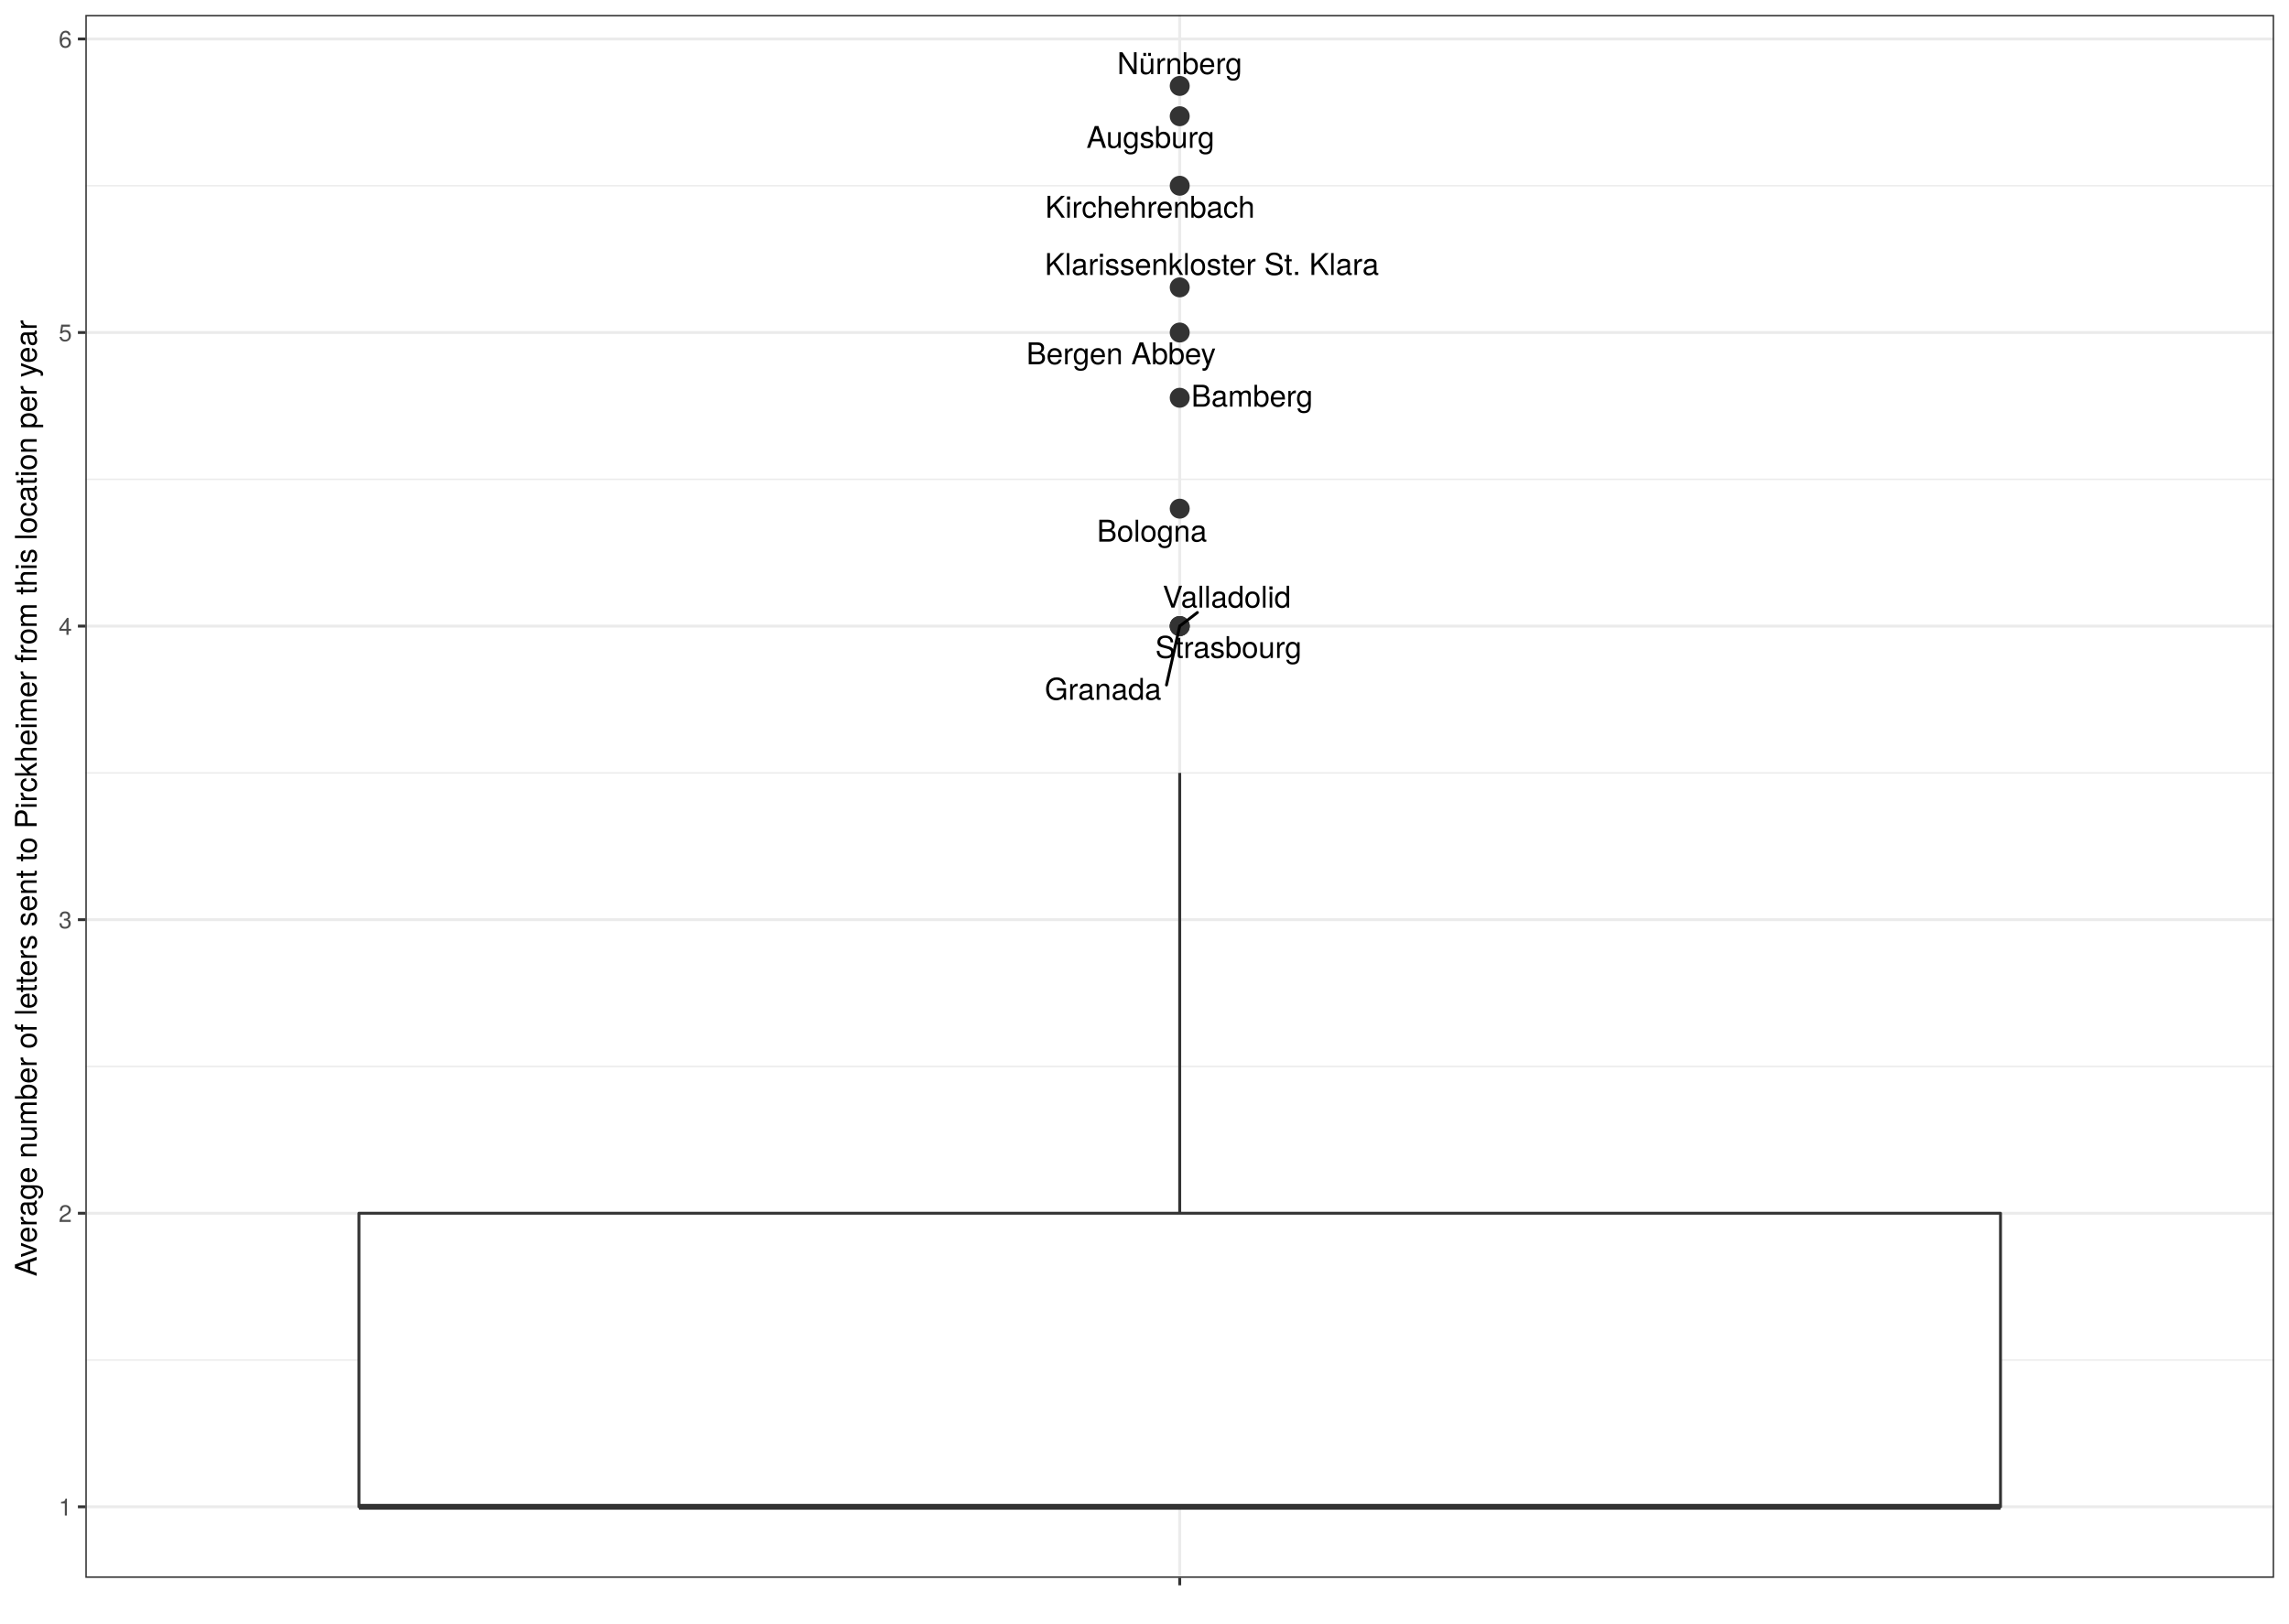
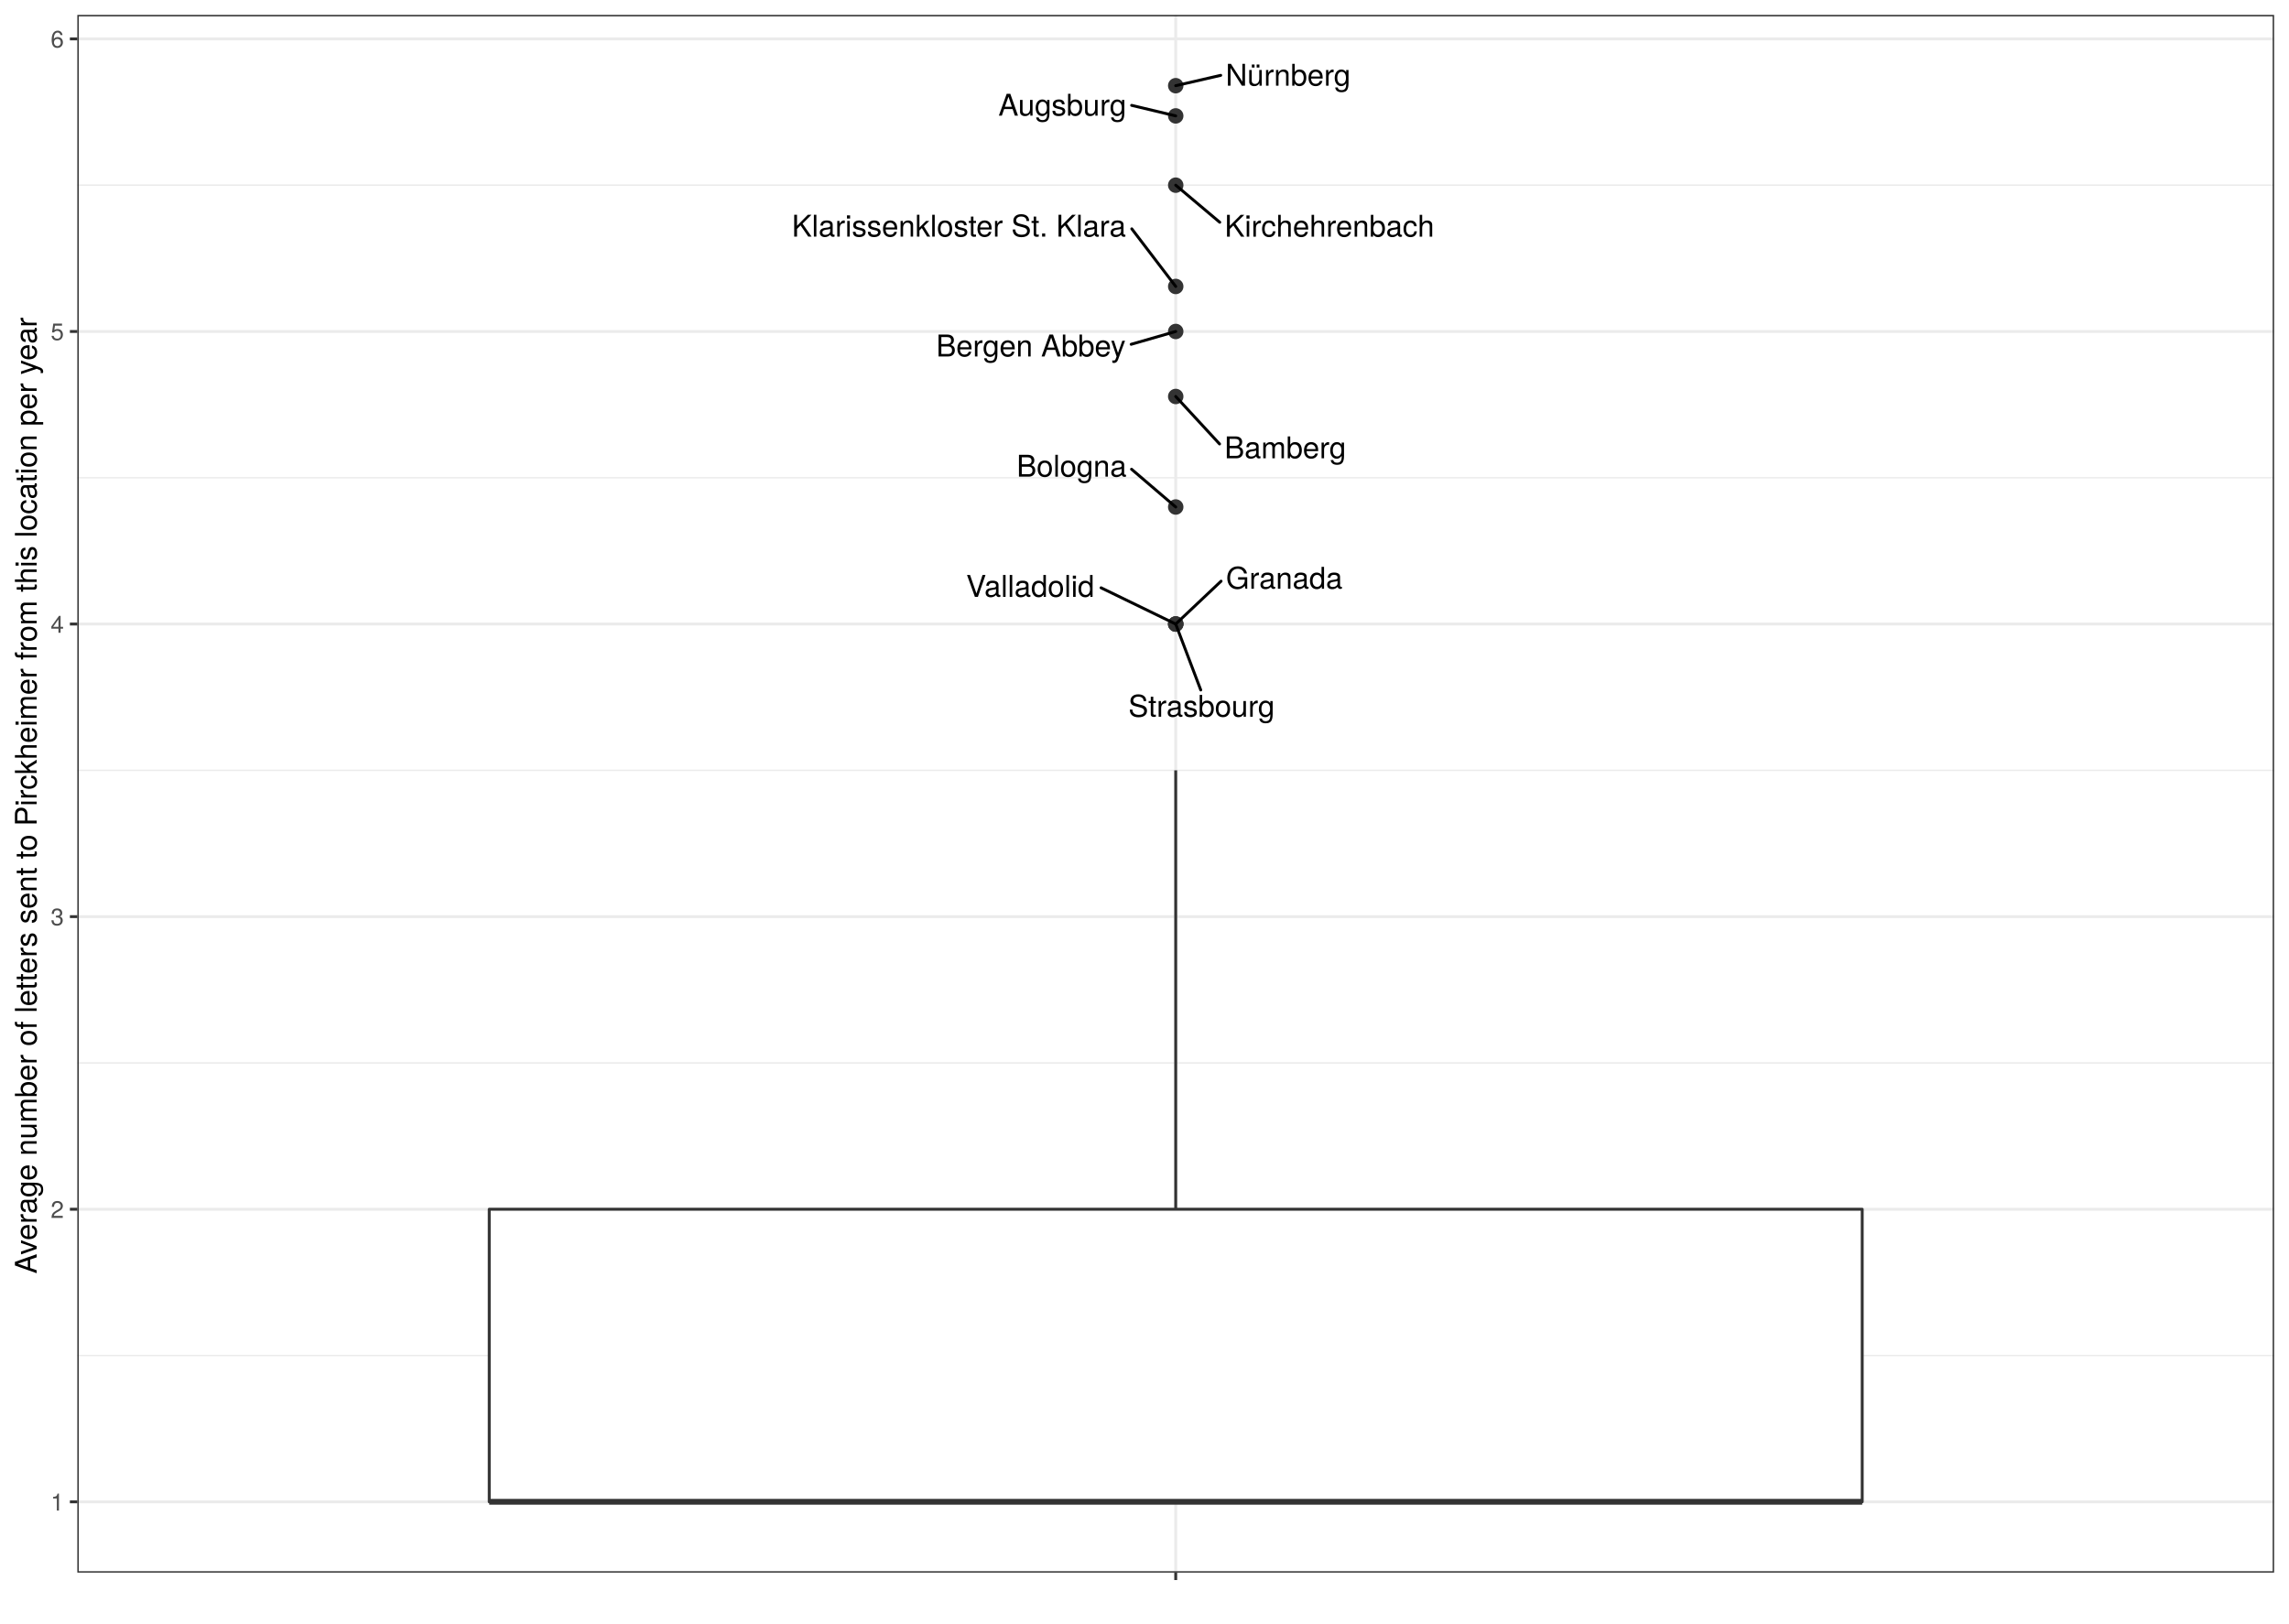
<svg xmlns="http://www.w3.org/2000/svg" viewBox="0 0 842.40 597.60">
  <defs>
    <style type="text/css">
-     line, polyline, path, rect, circle {
+     line, polyline, polygon, path, rect, circle {
      fill: none;
      stroke: #000000;
      stroke-linecap: round;
      stroke-linejoin: round;
      stroke-miterlimit: 10.00;
    }
  </style>
  </defs>
  <rect width="100%" height="100%" style="stroke: none; fill: #FFFFFF;" />
-   <rect x="-0.00" y="-0.00" width="842.40" height="597.60" style="stroke-width: 1.07; stroke: #FFFFFF; fill: #FFFFFF;" />
+   <rect x="0.00" y="-0" width="842.40" height="597.60" style="stroke-width: 1.07; stroke: #FFFFFF; fill: #FFFFFF;" />
  <defs>
-     <clipPath id="cpMzEuNDA2NXw4MzYuOTIxfDU4MC43ODN8NS40Nzk0NQ==">
-       <rect x="31.41" y="5.48" width="805.51" height="575.30" />
+     <clipPath id="cpMjguNDZ8ODM2LjkyfDU3OC44Nnw1LjQ4">
+       <rect x="28.46" y="5.48" width="808.46" height="573.38" />
    </clipPath>
  </defs>
-   <rect x="31.41" y="5.48" width="805.51" height="575.30" style="stroke-width: 1.07; stroke: none; fill: #FFFFFF;" clip-path="url(#cpMzEuNDA2NXw4MzYuOTIxfDU4MC43ODN8NS40Nzk0NQ==)" />
-   <polyline points="31.41,500.60 836.92,500.60 " style="stroke-width: 0.53; stroke: #EBEBEB; stroke-linecap: butt;" clip-path="url(#cpMzEuNDA2NXw4MzYuOTIxfDU4MC43ODN8NS40Nzk0NQ==)" />
-   <polyline points="31.41,392.54 836.92,392.54 " style="stroke-width: 0.53; stroke: #EBEBEB; stroke-linecap: butt;" clip-path="url(#cpMzEuNDA2NXw4MzYuOTIxfDU4MC43ODN8NS40Nzk0NQ==)" />
-   <polyline points="31.41,284.49 836.92,284.49 " style="stroke-width: 0.53; stroke: #EBEBEB; stroke-linecap: butt;" clip-path="url(#cpMzEuNDA2NXw4MzYuOTIxfDU4MC43ODN8NS40Nzk0NQ==)" />
-   <polyline points="31.41,176.43 836.92,176.43 " style="stroke-width: 0.53; stroke: #EBEBEB; stroke-linecap: butt;" clip-path="url(#cpMzEuNDA2NXw4MzYuOTIxfDU4MC43ODN8NS40Nzk0NQ==)" />
-   <polyline points="31.41,68.37 836.92,68.37 " style="stroke-width: 0.53; stroke: #EBEBEB; stroke-linecap: butt;" clip-path="url(#cpMzEuNDA2NXw4MzYuOTIxfDU4MC43ODN8NS40Nzk0NQ==)" />
-   <polyline points="31.41,554.63 836.92,554.63 " style="stroke-width: 1.07; stroke: #EBEBEB; stroke-linecap: butt;" clip-path="url(#cpMzEuNDA2NXw4MzYuOTIxfDU4MC43ODN8NS40Nzk0NQ==)" />
-   <polyline points="31.41,446.57 836.92,446.57 " style="stroke-width: 1.07; stroke: #EBEBEB; stroke-linecap: butt;" clip-path="url(#cpMzEuNDA2NXw4MzYuOTIxfDU4MC43ODN8NS40Nzk0NQ==)" />
-   <polyline points="31.41,338.52 836.92,338.52 " style="stroke-width: 1.07; stroke: #EBEBEB; stroke-linecap: butt;" clip-path="url(#cpMzEuNDA2NXw4MzYuOTIxfDU4MC43ODN8NS40Nzk0NQ==)" />
-   <polyline points="31.41,230.46 836.92,230.46 " style="stroke-width: 1.07; stroke: #EBEBEB; stroke-linecap: butt;" clip-path="url(#cpMzEuNDA2NXw4MzYuOTIxfDU4MC43ODN8NS40Nzk0NQ==)" />
-   <polyline points="31.41,122.40 836.92,122.40 " style="stroke-width: 1.07; stroke: #EBEBEB; stroke-linecap: butt;" clip-path="url(#cpMzEuNDA2NXw4MzYuOTIxfDU4MC43ODN8NS40Nzk0NQ==)" />
-   <polyline points="31.41,14.34 836.92,14.34 " style="stroke-width: 1.07; stroke: #EBEBEB; stroke-linecap: butt;" clip-path="url(#cpMzEuNDA2NXw4MzYuOTIxfDU4MC43ODN8NS40Nzk0NQ==)" />
-   <polyline points="434.16,580.78 434.16,5.48 " style="stroke-width: 1.07; stroke: #EBEBEB; stroke-linecap: butt;" clip-path="url(#cpMzEuNDA2NXw4MzYuOTIxfDU4MC43ODN8NS40Nzk0NQ==)" />
-   <circle cx="434.16" cy="31.63" r="2.49pt" style="stroke-width: 0.71; stroke: #333333; fill: #333333;" clip-path="url(#cpMzEuNDA2NXw4MzYuOTIxfDU4MC43ODN8NS40Nzk0NQ==)" />
-   <circle cx="434.16" cy="42.78" r="2.49pt" style="stroke-width: 0.71; stroke: #333333; fill: #333333;" clip-path="url(#cpMzEuNDA2NXw4MzYuOTIxfDU4MC43ODN8NS40Nzk0NQ==)" />
-   <circle cx="434.16" cy="146.41" r="2.49pt" style="stroke-width: 0.71; stroke: #333333; fill: #333333;" clip-path="url(#cpMzEuNDA2NXw4MzYuOTIxfDU4MC43ODN8NS40Nzk0NQ==)" />
-   <circle cx="434.16" cy="122.40" r="2.49pt" style="stroke-width: 0.71; stroke: #333333; fill: #333333;" clip-path="url(#cpMzEuNDA2NXw4MzYuOTIxfDU4MC43ODN8NS40Nzk0NQ==)" />
-   <circle cx="434.16" cy="105.78" r="2.49pt" style="stroke-width: 0.71; stroke: #333333; fill: #333333;" clip-path="url(#cpMzEuNDA2NXw4MzYuOTIxfDU4MC43ODN8NS40Nzk0NQ==)" />
-   <circle cx="434.16" cy="187.23" r="2.49pt" style="stroke-width: 0.71; stroke: #333333; fill: #333333;" clip-path="url(#cpMzEuNDA2NXw4MzYuOTIxfDU4MC43ODN8NS40Nzk0NQ==)" />
-   <circle cx="434.16" cy="230.46" r="2.49pt" style="stroke-width: 0.71; stroke: #333333; fill: #333333;" clip-path="url(#cpMzEuNDA2NXw4MzYuOTIxfDU4MC43ODN8NS40Nzk0NQ==)" />
-   <circle cx="434.16" cy="68.37" r="2.49pt" style="stroke-width: 0.71; stroke: #333333; fill: #333333;" clip-path="url(#cpMzEuNDA2NXw4MzYuOTIxfDU4MC43ODN8NS40Nzk0NQ==)" />
-   <circle cx="434.16" cy="230.46" r="2.49pt" style="stroke-width: 0.71; stroke: #333333; fill: #333333;" clip-path="url(#cpMzEuNDA2NXw4MzYuOTIxfDU4MC43ODN8NS40Nzk0NQ==)" />
-   <circle cx="434.16" cy="230.46" r="2.49pt" style="stroke-width: 0.71; stroke: #333333; fill: #333333;" clip-path="url(#cpMzEuNDA2NXw4MzYuOTIxfDU4MC43ODN8NS40Nzk0NQ==)" />
-   <line x1="434.16" y1="446.57" x2="434.16" y2="284.49" style="stroke-width: 1.07; stroke: #333333; stroke-linecap: butt;" clip-path="url(#cpMzEuNDA2NXw4MzYuOTIxfDU4MC43ODN8NS40Nzk0NQ==)" />
-   <line x1="434.16" y1="554.63" x2="434.16" y2="554.63" style="stroke-width: 1.07; stroke: #333333; stroke-linecap: butt;" clip-path="url(#cpMzEuNDA2NXw4MzYuOTIxfDU4MC43ODN8NS40Nzk0NQ==)" />
-   <polyline points="132.10,446.57 132.10,554.63 736.23,554.63 736.23,446.57 132.10,446.57 " style="stroke-width: 1.07; stroke: #333333; fill: #FFFFFF;" clip-path="url(#cpMzEuNDA2NXw4MzYuOTIxfDU4MC43ODN8NS40Nzk0NQ==)" />
-   <line x1="132.10" y1="554.63" x2="736.23" y2="554.63" style="stroke-width: 2.13; stroke: #333333; stroke-linecap: butt;" clip-path="url(#cpMzEuNDA2NXw4MzYuOTIxfDU4MC43ODN8NS40Nzk0NQ==)" />
-   <g clip-path="url(#cpMzEuNDA2NXw4MzYuOTIxfDU4MC43ODN8NS40Nzk0NQ==)">
-     <text x="411.14" y="27.28" style="font-size: 11.04px; font-family: TeX Gyre Heros;" textLength="46.04px" lengthAdjust="spacingAndGlyphs">Nürnberg</text>
+   <rect x="28.46" y="5.48" width="808.46" height="573.38" style="stroke-width: 1.07; stroke: none; fill: #FFFFFF;" clip-path="url(#cpMjguNDZ8ODM2LjkyfDU3OC44Nnw1LjQ4)" />
+   <polyline points="28.46,498.94 836.92,498.94 " style="stroke-width: 0.53; stroke: #EBEBEB; stroke-linecap: butt;" clip-path="url(#cpMjguNDZ8ODM2LjkyfDU3OC44Nnw1LjQ4)" />
+   <polyline points="28.46,391.25 836.92,391.25 " style="stroke-width: 0.53; stroke: #EBEBEB; stroke-linecap: butt;" clip-path="url(#cpMjguNDZ8ODM2LjkyfDU3OC44Nnw1LjQ4)" />
+   <polyline points="28.46,283.55 836.92,283.55 " style="stroke-width: 0.53; stroke: #EBEBEB; stroke-linecap: butt;" clip-path="url(#cpMjguNDZ8ODM2LjkyfDU3OC44Nnw1LjQ4)" />
+   <polyline points="28.46,175.86 836.92,175.86 " style="stroke-width: 0.53; stroke: #EBEBEB; stroke-linecap: butt;" clip-path="url(#cpMjguNDZ8ODM2LjkyfDU3OC44Nnw1LjQ4)" />
+   <polyline points="28.46,68.16 836.92,68.16 " style="stroke-width: 0.53; stroke: #EBEBEB; stroke-linecap: butt;" clip-path="url(#cpMjguNDZ8ODM2LjkyfDU3OC44Nnw1LjQ4)" />
+   <polyline points="28.46,552.79 836.92,552.79 " style="stroke-width: 1.07; stroke: #EBEBEB; stroke-linecap: butt;" clip-path="url(#cpMjguNDZ8ODM2LjkyfDU3OC44Nnw1LjQ4)" />
+   <polyline points="28.46,445.10 836.92,445.10 " style="stroke-width: 1.07; stroke: #EBEBEB; stroke-linecap: butt;" clip-path="url(#cpMjguNDZ8ODM2LjkyfDU3OC44Nnw1LjQ4)" />
+   <polyline points="28.46,337.40 836.92,337.40 " style="stroke-width: 1.07; stroke: #EBEBEB; stroke-linecap: butt;" clip-path="url(#cpMjguNDZ8ODM2LjkyfDU3OC44Nnw1LjQ4)" />
+   <polyline points="28.46,229.70 836.92,229.70 " style="stroke-width: 1.07; stroke: #EBEBEB; stroke-linecap: butt;" clip-path="url(#cpMjguNDZ8ODM2LjkyfDU3OC44Nnw1LjQ4)" />
+   <polyline points="28.46,122.01 836.92,122.01 " style="stroke-width: 1.07; stroke: #EBEBEB; stroke-linecap: butt;" clip-path="url(#cpMjguNDZ8ODM2LjkyfDU3OC44Nnw1LjQ4)" />
+   <polyline points="28.46,14.31 836.92,14.31 " style="stroke-width: 1.07; stroke: #EBEBEB; stroke-linecap: butt;" clip-path="url(#cpMjguNDZ8ODM2LjkyfDU3OC44Nnw1LjQ4)" />
+   <polyline points="432.69,578.86 432.69,5.48 " style="stroke-width: 1.07; stroke: #EBEBEB; stroke-linecap: butt;" clip-path="url(#cpMjguNDZ8ODM2LjkyfDU3OC44Nnw1LjQ4)" />
+   <circle cx="432.69" cy="31.54" r="2.49" style="stroke-width: 0.71; stroke: #333333; fill: #333333;" clip-path="url(#cpMjguNDZ8ODM2LjkyfDU3OC44Nnw1LjQ4)" />
+   <circle cx="432.69" cy="42.66" r="2.49" style="stroke-width: 0.71; stroke: #333333; fill: #333333;" clip-path="url(#cpMjguNDZ8ODM2LjkyfDU3OC44Nnw1LjQ4)" />
+   <circle cx="432.69" cy="145.94" r="2.49" style="stroke-width: 0.71; stroke: #333333; fill: #333333;" clip-path="url(#cpMjguNDZ8ODM2LjkyfDU3OC44Nnw1LjQ4)" />
+   <circle cx="432.69" cy="122.01" r="2.49" style="stroke-width: 0.71; stroke: #333333; fill: #333333;" clip-path="url(#cpMjguNDZ8ODM2LjkyfDU3OC44Nnw1LjQ4)" />
+   <circle cx="432.69" cy="105.44" r="2.49" style="stroke-width: 0.71; stroke: #333333; fill: #333333;" clip-path="url(#cpMjguNDZ8ODM2LjkyfDU3OC44Nnw1LjQ4)" />
+   <circle cx="432.69" cy="186.62" r="2.49" style="stroke-width: 0.71; stroke: #333333; fill: #333333;" clip-path="url(#cpMjguNDZ8ODM2LjkyfDU3OC44Nnw1LjQ4)" />
+   <circle cx="432.69" cy="229.70" r="2.49" style="stroke-width: 0.71; stroke: #333333; fill: #333333;" clip-path="url(#cpMjguNDZ8ODM2LjkyfDU3OC44Nnw1LjQ4)" />
+   <circle cx="432.69" cy="68.16" r="2.49" style="stroke-width: 0.71; stroke: #333333; fill: #333333;" clip-path="url(#cpMjguNDZ8ODM2LjkyfDU3OC44Nnw1LjQ4)" />
+   <circle cx="432.69" cy="229.70" r="2.49" style="stroke-width: 0.71; stroke: #333333; fill: #333333;" clip-path="url(#cpMjguNDZ8ODM2LjkyfDU3OC44Nnw1LjQ4)" />
+   <circle cx="432.69" cy="229.70" r="2.49" style="stroke-width: 0.71; stroke: #333333; fill: #333333;" clip-path="url(#cpMjguNDZ8ODM2LjkyfDU3OC44Nnw1LjQ4)" />
+   <line x1="432.69" y1="445.10" x2="432.69" y2="283.55" style="stroke-width: 1.07; stroke: #333333; stroke-linecap: butt;" clip-path="url(#cpMjguNDZ8ODM2LjkyfDU3OC44Nnw1LjQ4)" />
+   <line x1="432.69" y1="552.79" x2="432.69" y2="552.79" style="stroke-width: 1.07; stroke: #333333; stroke-linecap: butt;" clip-path="url(#cpMjguNDZ8ODM2LjkyfDU3OC44Nnw1LjQ4)" />
+   <polygon points="180.05,445.10 180.05,552.79 685.33,552.79 685.33,445.10 180.05,445.10 " style="stroke-width: 1.07; stroke: #333333; fill: #FFFFFF;" clip-path="url(#cpMjguNDZ8ODM2LjkyfDU3OC44Nnw1LjQ4)" />
+   <line x1="180.05" y1="552.79" x2="685.33" y2="552.79" style="stroke-width: 2.13; stroke: #333333; stroke-linecap: butt;" clip-path="url(#cpMjguNDZ8ODM2LjkyfDU3OC44Nnw1LjQ4)" />
+   <line x1="449.25" y1="27.73" x2="432.69" y2="31.54" style="stroke-width: 1.07;" clip-path="url(#cpMjguNDZ8ODM2LjkyfDU3OC44Nnw1LjQ4)" />
+   <g clip-path="url(#cpMjguNDZ8ODM2LjkyfDU3OC44Nnw1LjQ4)">
+     <text x="451.05" y="31.54" style="font-size: 11.04px; font-family: TeX Gyre Heros;" textLength="46.01px" lengthAdjust="spacingAndGlyphs">Nürnberg</text>
  </g>
-   <g clip-path="url(#cpMzEuNDA2NXw4MzYuOTIxfDU4MC43ODN8NS40Nzk0NQ==)">
-     <text x="399.84" y="54.44" style="font-size: 11.04px; font-family: TeX Gyre Heros;" textLength="47.28px" lengthAdjust="spacingAndGlyphs">Augsburg</text>
+   <line x1="416.47" y1="38.78" x2="432.69" y2="42.66" style="stroke-width: 1.07;" clip-path="url(#cpMjguNDZ8ODM2LjkyfDU3OC44Nnw1LjQ4)" />
+   <g clip-path="url(#cpMjguNDZ8ODM2LjkyfDU3OC44Nnw1LjQ4)">
+     <text x="367.42" y="42.56" style="font-size: 11.04px; font-family: TeX Gyre Heros;" textLength="47.25px" lengthAdjust="spacingAndGlyphs">Augsburg</text>
  </g>
-   <g clip-path="url(#cpMzEuNDA2NXw4MzYuOTIxfDU4MC43ODN8NS40Nzk0NQ==)">
-     <text x="438.40" y="149.68" style="font-size: 11.04px; font-family: TeX Gyre Heros;" textLength="44.82px" lengthAdjust="spacingAndGlyphs">Bamberg</text>
+   <line x1="448.82" y1="163.41" x2="432.69" y2="145.94" style="stroke-width: 1.07;" clip-path="url(#cpMjguNDZ8ODM2LjkyfDU3OC44Nnw1LjQ4)" />
+   <g clip-path="url(#cpMjguNDZ8ODM2LjkyfDU3OC44Nnw1LjQ4)">
+     <text x="450.62" y="168.68" style="font-size: 11.04px; font-family: TeX Gyre Heros;" textLength="44.79px" lengthAdjust="spacingAndGlyphs">Bamberg</text>
  </g>
-   <g clip-path="url(#cpMzEuNDA2NXw4MzYuOTIxfDU4MC43ODN8NS40Nzk0NQ==)">
-     <text x="377.72" y="134.08" style="font-size: 11.04px; font-family: TeX Gyre Heros;" textLength="70.00px" lengthAdjust="spacingAndGlyphs">Bergen Abbey</text>
+   <line x1="416.29" y1="126.73" x2="432.69" y2="122.01" style="stroke-width: 1.07;" clip-path="url(#cpMjguNDZ8ODM2LjkyfDU3OC44Nnw1LjQ4)" />
+   <g clip-path="url(#cpMjguNDZ8ODM2LjkyfDU3OC44Nnw1LjQ4)">
+     <text x="344.53" y="131.20" style="font-size: 11.04px; font-family: TeX Gyre Heros;" textLength="69.96px" lengthAdjust="spacingAndGlyphs">Bergen Abbey</text>
  </g>
-   <g clip-path="url(#cpMzEuNDA2NXw4MzYuOTIxfDU4MC43ODN8NS40Nzk0NQ==)">
-     <text x="384.50" y="101.21" style="font-size: 11.04px; font-family: TeX Gyre Heros;" textLength="123.39px" lengthAdjust="spacingAndGlyphs">Klarissenkloster St. Klara</text>
+   <line x1="416.52" y1="84.23" x2="432.69" y2="105.44" style="stroke-width: 1.07;" clip-path="url(#cpMjguNDZ8ODM2LjkyfDU3OC44Nnw1LjQ4)" />
+   <g clip-path="url(#cpMjguNDZ8ODM2LjkyfDU3OC44Nnw1LjQ4)">
+     <text x="291.41" y="87.09" style="font-size: 11.04px; font-family: TeX Gyre Heros;" textLength="123.31px" lengthAdjust="spacingAndGlyphs">Klarissenkloster St. Klara</text>
  </g>
-   <g clip-path="url(#cpMzEuNDA2NXw4MzYuOTIxfDU4MC43ODN8NS40Nzk0NQ==)">
-     <text x="403.69" y="199.36" style="font-size: 11.04px; font-family: TeX Gyre Heros;" textLength="40.53px" lengthAdjust="spacingAndGlyphs">Bologna</text>
+   <line x1="416.43" y1="172.71" x2="432.69" y2="186.62" style="stroke-width: 1.07;" clip-path="url(#cpMjguNDZ8ODM2LjkyfDU3OC44Nnw1LjQ4)" />
+   <g clip-path="url(#cpMjguNDZ8ODM2LjkyfDU3OC44Nnw1LjQ4)">
+     <text x="374.13" y="175.45" style="font-size: 11.04px; font-family: TeX Gyre Heros;" textLength="40.50px" lengthAdjust="spacingAndGlyphs">Bologna</text>
  </g>
-   <g clip-path="url(#cpMzEuNDA2NXw4MzYuOTIxfDU4MC43ODN8NS40Nzk0NQ==)">
-     <text x="425.18" y="242.18" style="font-size: 11.04px; font-family: TeX Gyre Heros;" textLength="54.03px" lengthAdjust="spacingAndGlyphs">Strasbourg</text>
+   <line x1="441.90" y1="253.97" x2="432.69" y2="229.70" style="stroke-width: 1.07;" clip-path="url(#cpMjguNDZ8ODM2LjkyfDU3OC44Nnw1LjQ4)" />
+   <g clip-path="url(#cpMjguNDZ8ODM2LjkyfDU3OC44Nnw1LjQ4)">
+     <text x="415.26" y="263.82" style="font-size: 11.04px; font-family: TeX Gyre Heros;" textLength="54.00px" lengthAdjust="spacingAndGlyphs">Strasbourg</text>
  </g>
-   <g clip-path="url(#cpMzEuNDA2NXw4MzYuOTIxfDU4MC43ODN8NS40Nzk0NQ==)">
-     <text x="384.65" y="80.13" style="font-size: 11.04px; font-family: TeX Gyre Heros;" textLength="77.36px" lengthAdjust="spacingAndGlyphs">Kirchehrenbach</text>
+   <line x1="448.89" y1="81.81" x2="432.69" y2="68.16" style="stroke-width: 1.07;" clip-path="url(#cpMjguNDZ8ODM2LjkyfDU3OC44Nnw1LjQ4)" />
+   <g clip-path="url(#cpMjguNDZ8ODM2LjkyfDU3OC44Nnw1LjQ4)">
+     <text x="450.69" y="87.12" style="font-size: 11.04px; font-family: TeX Gyre Heros;" textLength="77.31px" lengthAdjust="spacingAndGlyphs">Kirchehrenbach</text>
  </g>
-   <line x1="429.29" y1="252.13" x2="434.16" y2="230.46" style="stroke-width: 1.07;" clip-path="url(#cpMzEuNDA2NXw4MzYuOTIxfDU4MC43ODN8NS40Nzk0NQ==)" />
-   <g clip-path="url(#cpMzEuNDA2NXw4MzYuOTIxfDU4MC43ODN8NS40Nzk0NQ==)">
-     <text x="384.50" y="257.58" style="font-size: 11.04px; font-family: TeX Gyre Heros;" textLength="42.98px" lengthAdjust="spacingAndGlyphs">Granada</text>
+   <line x1="449.38" y1="213.92" x2="432.69" y2="229.70" style="stroke-width: 1.07;" clip-path="url(#cpMjguNDZ8ODM2LjkyfDU3OC44Nnw1LjQ4)" />
+   <g clip-path="url(#cpMjguNDZ8ODM2LjkyfDU3OC44Nnw1LjQ4)">
+     <text x="451.18" y="216.70" style="font-size: 11.04px; font-family: TeX Gyre Heros;" textLength="42.96px" lengthAdjust="spacingAndGlyphs">Granada</text>
  </g>
-   <line x1="440.67" y1="225.46" x2="434.16" y2="230.46" style="stroke-width: 1.07;" clip-path="url(#cpMzEuNDA2NXw4MzYuOTIxfDU4MC43ODN8NS40Nzk0NQ==)" />
-   <g clip-path="url(#cpMzEuNDA2NXw4MzYuOTIxfDU4MC43ODN8NS40Nzk0NQ==)">
-     <text x="427.90" y="223.66" style="font-size: 11.04px; font-family: TeX Gyre Heros;" textLength="47.89px" lengthAdjust="spacingAndGlyphs">Valladolid</text>
+   <line x1="405.22" y1="216.36" x2="432.69" y2="229.70" style="stroke-width: 1.07;" clip-path="url(#cpMjguNDZ8ODM2LjkyfDU3OC44Nnw1LjQ4)" />
+   <g clip-path="url(#cpMjguNDZ8ODM2LjkyfDU3OC44Nnw1LjQ4)">
+     <text x="355.56" y="219.69" style="font-size: 11.04px; font-family: TeX Gyre Heros;" textLength="47.86px" lengthAdjust="spacingAndGlyphs">Valladolid</text>
  </g>
-   <rect x="31.41" y="5.48" width="805.51" height="575.30" style="stroke-width: 1.07; stroke: #333333;" clip-path="url(#cpMzEuNDA2NXw4MzYuOTIxfDU4MC43ODN8NS40Nzk0NQ==)" />
+   <rect x="28.46" y="5.48" width="808.46" height="573.38" style="stroke-width: 1.07; stroke: #333333;" clip-path="url(#cpMjguNDZ8ODM2LjkyfDU3OC44Nnw1LjQ4)" />
  <defs>
-     <clipPath id="cpMHw4NDIuNHw1OTcuNnww">
+     <clipPath id="cpMC4wMHw4NDIuNDB8NTk3LjYwfDAuMDA=">
      <rect x="0.00" y="0.00" width="842.40" height="597.60" />
    </clipPath>
  </defs>
-   <g clip-path="url(#cpMHw4NDIuNHw1OTcuNnww)">
-     <text x="21.58" y="557.84" style="font-size: 8.80px; fill: #4D4D4D; font-family: TeX Gyre Heros;" textLength="4.89px" lengthAdjust="spacingAndGlyphs">1</text>
+   <g clip-path="url(#cpMC4wMHw4NDIuNDB8NTk3LjYwfDAuMDA=)">
+     <text x="18.64" y="556.00" style="font-size: 8.80px; fill: #4D4D4D; font-family: TeX Gyre Heros;" textLength="4.89px" lengthAdjust="spacingAndGlyphs">1</text>
  </g>
-   <g clip-path="url(#cpMHw4NDIuNHw1OTcuNnww)">
-     <text x="21.58" y="449.78" style="font-size: 8.80px; fill: #4D4D4D; font-family: TeX Gyre Heros;" textLength="4.89px" lengthAdjust="spacingAndGlyphs">2</text>
+   <g clip-path="url(#cpMC4wMHw4NDIuNDB8NTk3LjYwfDAuMDA=)">
+     <text x="18.64" y="448.30" style="font-size: 8.80px; fill: #4D4D4D; font-family: TeX Gyre Heros;" textLength="4.89px" lengthAdjust="spacingAndGlyphs">2</text>
  </g>
-   <g clip-path="url(#cpMHw4NDIuNHw1OTcuNnww)">
-     <text x="21.58" y="341.72" style="font-size: 8.80px; fill: #4D4D4D; font-family: TeX Gyre Heros;" textLength="4.89px" lengthAdjust="spacingAndGlyphs">3</text>
+   <g clip-path="url(#cpMC4wMHw4NDIuNDB8NTk3LjYwfDAuMDA=)">
+     <text x="18.64" y="340.61" style="font-size: 8.80px; fill: #4D4D4D; font-family: TeX Gyre Heros;" textLength="4.89px" lengthAdjust="spacingAndGlyphs">3</text>
  </g>
-   <g clip-path="url(#cpMHw4NDIuNHw1OTcuNnww)">
-     <text x="21.58" y="233.66" style="font-size: 8.80px; fill: #4D4D4D; font-family: TeX Gyre Heros;" textLength="4.89px" lengthAdjust="spacingAndGlyphs">4</text>
+   <g clip-path="url(#cpMC4wMHw4NDIuNDB8NTk3LjYwfDAuMDA=)">
+     <text x="18.64" y="232.91" style="font-size: 8.80px; fill: #4D4D4D; font-family: TeX Gyre Heros;" textLength="4.89px" lengthAdjust="spacingAndGlyphs">4</text>
  </g>
-   <g clip-path="url(#cpMHw4NDIuNHw1OTcuNnww)">
-     <text x="21.58" y="125.60" style="font-size: 8.80px; fill: #4D4D4D; font-family: TeX Gyre Heros;" textLength="4.89px" lengthAdjust="spacingAndGlyphs">5</text>
+   <g clip-path="url(#cpMC4wMHw4NDIuNDB8NTk3LjYwfDAuMDA=)">
+     <text x="18.64" y="125.21" style="font-size: 8.80px; fill: #4D4D4D; font-family: TeX Gyre Heros;" textLength="4.89px" lengthAdjust="spacingAndGlyphs">5</text>
  </g>
-   <g clip-path="url(#cpMHw4NDIuNHw1OTcuNnww)">
-     <text x="21.58" y="17.54" style="font-size: 8.80px; fill: #4D4D4D; font-family: TeX Gyre Heros;" textLength="4.89px" lengthAdjust="spacingAndGlyphs">6</text>
+   <g clip-path="url(#cpMC4wMHw4NDIuNDB8NTk3LjYwfDAuMDA=)">
+     <text x="18.64" y="17.52" style="font-size: 8.80px; fill: #4D4D4D; font-family: TeX Gyre Heros;" textLength="4.89px" lengthAdjust="spacingAndGlyphs">6</text>
  </g>
-   <polyline points="28.67,554.63 31.41,554.63 " style="stroke-width: 1.07; stroke: #333333; stroke-linecap: butt;" clip-path="url(#cpMHw4NDIuNHw1OTcuNnww)" />
-   <polyline points="28.67,446.57 31.41,446.57 " style="stroke-width: 1.07; stroke: #333333; stroke-linecap: butt;" clip-path="url(#cpMHw4NDIuNHw1OTcuNnww)" />
-   <polyline points="28.67,338.52 31.41,338.52 " style="stroke-width: 1.07; stroke: #333333; stroke-linecap: butt;" clip-path="url(#cpMHw4NDIuNHw1OTcuNnww)" />
-   <polyline points="28.67,230.46 31.41,230.46 " style="stroke-width: 1.07; stroke: #333333; stroke-linecap: butt;" clip-path="url(#cpMHw4NDIuNHw1OTcuNnww)" />
-   <polyline points="28.67,122.40 31.41,122.40 " style="stroke-width: 1.07; stroke: #333333; stroke-linecap: butt;" clip-path="url(#cpMHw4NDIuNHw1OTcuNnww)" />
-   <polyline points="28.67,14.34 31.41,14.34 " style="stroke-width: 1.07; stroke: #333333; stroke-linecap: butt;" clip-path="url(#cpMHw4NDIuNHw1OTcuNnww)" />
-   <polyline points="434.16,583.52 434.16,580.78 " style="stroke-width: 1.07; stroke: #333333; stroke-linecap: butt;" clip-path="url(#cpMHw4NDIuNHw1OTcuNnww)" />
-   <g clip-path="url(#cpMHw4NDIuNHw1OTcuNnww)">
-     <text x="432.94" y="592.12" style="font-size: 8.80px; fill: #4D4D4D; font-family: TeX Gyre Heros;" textLength="2.45px" lengthAdjust="spacingAndGlyphs"> </text>
+   <polyline points="25.72,552.79 28.46,552.79 " style="stroke-width: 1.07; stroke: #333333; stroke-linecap: butt;" clip-path="url(#cpMC4wMHw4NDIuNDB8NTk3LjYwfDAuMDA=)" />
+   <polyline points="25.72,445.10 28.46,445.10 " style="stroke-width: 1.07; stroke: #333333; stroke-linecap: butt;" clip-path="url(#cpMC4wMHw4NDIuNDB8NTk3LjYwfDAuMDA=)" />
+   <polyline points="25.72,337.40 28.46,337.40 " style="stroke-width: 1.07; stroke: #333333; stroke-linecap: butt;" clip-path="url(#cpMC4wMHw4NDIuNDB8NTk3LjYwfDAuMDA=)" />
+   <polyline points="25.72,229.70 28.46,229.70 " style="stroke-width: 1.07; stroke: #333333; stroke-linecap: butt;" clip-path="url(#cpMC4wMHw4NDIuNDB8NTk3LjYwfDAuMDA=)" />
+   <polyline points="25.72,122.01 28.46,122.01 " style="stroke-width: 1.07; stroke: #333333; stroke-linecap: butt;" clip-path="url(#cpMC4wMHw4NDIuNDB8NTk3LjYwfDAuMDA=)" />
+   <polyline points="25.72,14.31 28.46,14.31 " style="stroke-width: 1.07; stroke: #333333; stroke-linecap: butt;" clip-path="url(#cpMC4wMHw4NDIuNDB8NTk3LjYwfDAuMDA=)" />
+   <polyline points="432.69,581.60 432.69,578.86 " style="stroke-width: 1.07; stroke: #333333; stroke-linecap: butt;" clip-path="url(#cpMC4wMHw4NDIuNDB8NTk3LjYwfDAuMDA=)" />
+   <g clip-path="url(#cpMC4wMHw4NDIuNDB8NTk3LjYwfDAuMDA=)">
+     <text x="431.47" y="590.20" style="font-size: 8.80px; fill: #4D4D4D; font-family: TeX Gyre Heros;" textLength="2.45px" lengthAdjust="spacingAndGlyphs"> </text>
  </g>
-   <g clip-path="url(#cpMHw4NDIuNHw1OTcuNnww)">
-     <text transform="translate(13.50,469.81) rotate(-90)" style="font-size: 11.00px; font-family: TeX Gyre Heros;" textLength="353.35px" lengthAdjust="spacingAndGlyphs">Average number of letters sent to Pirckheimer from this location per year</text>
+   <g clip-path="url(#cpMC4wMHw4NDIuNDB8NTk3LjYwfDAuMDA=)">
+     <text transform="translate(13.50,468.84) rotate(-90)" style="font-size: 11.00px; font-family: TeX Gyre Heros;" textLength="353.35px" lengthAdjust="spacingAndGlyphs">Average number of letters sent to Pirckheimer from this location per year</text>
  </g>
</svg>
